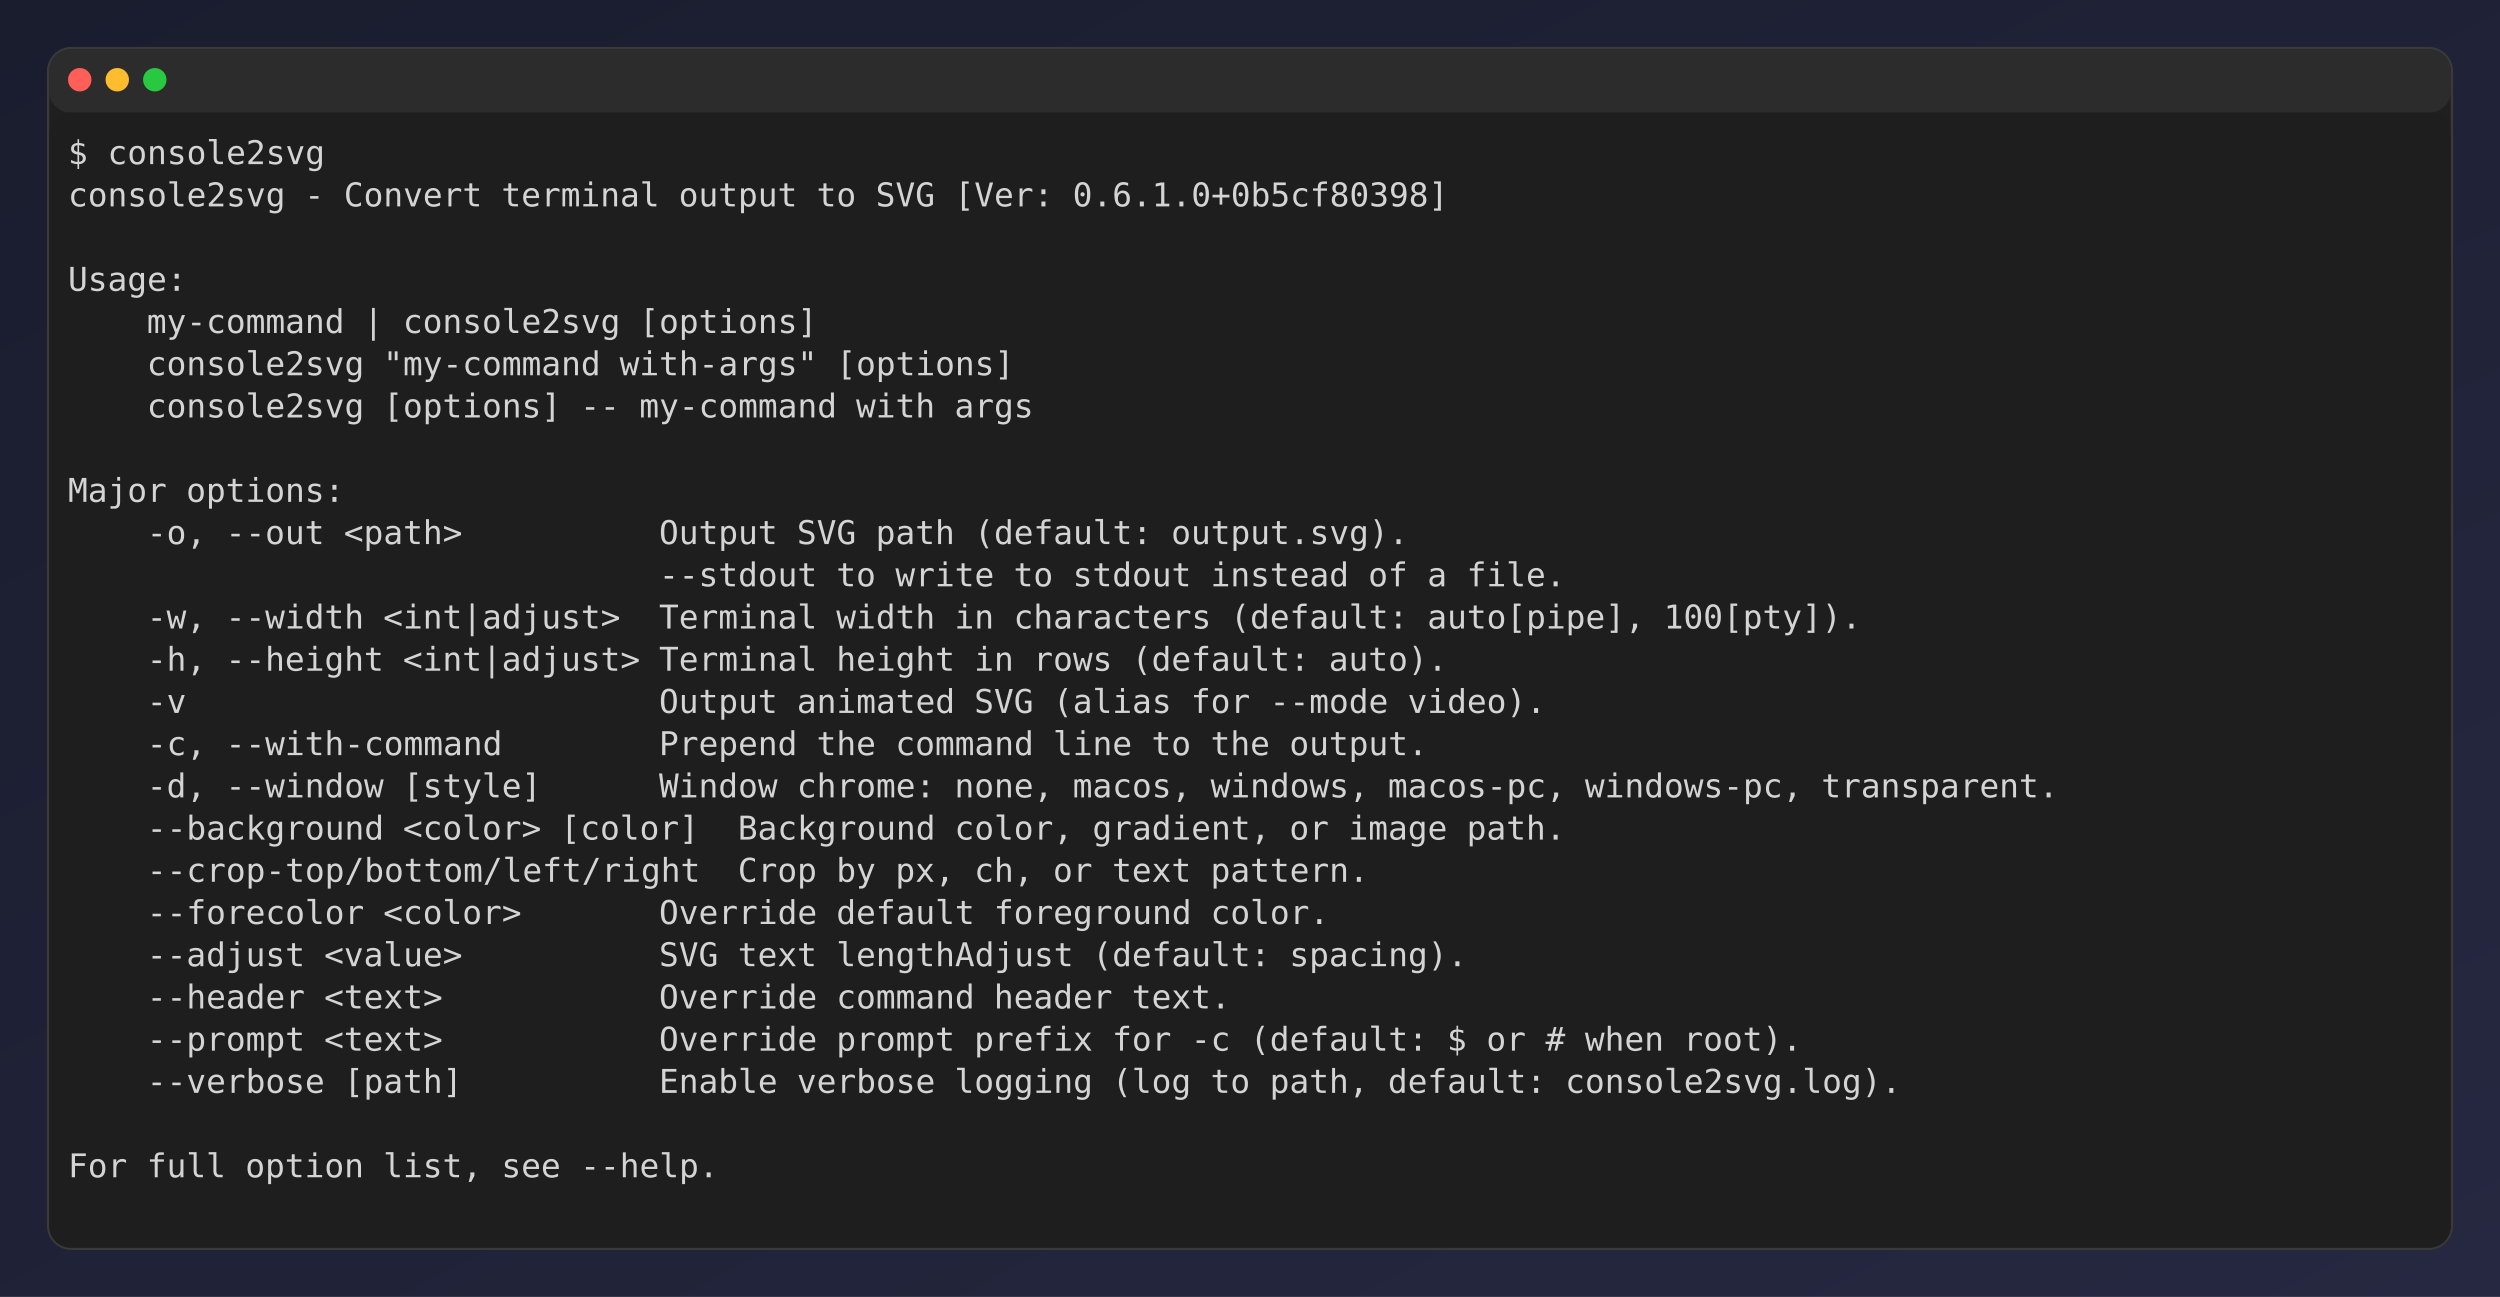
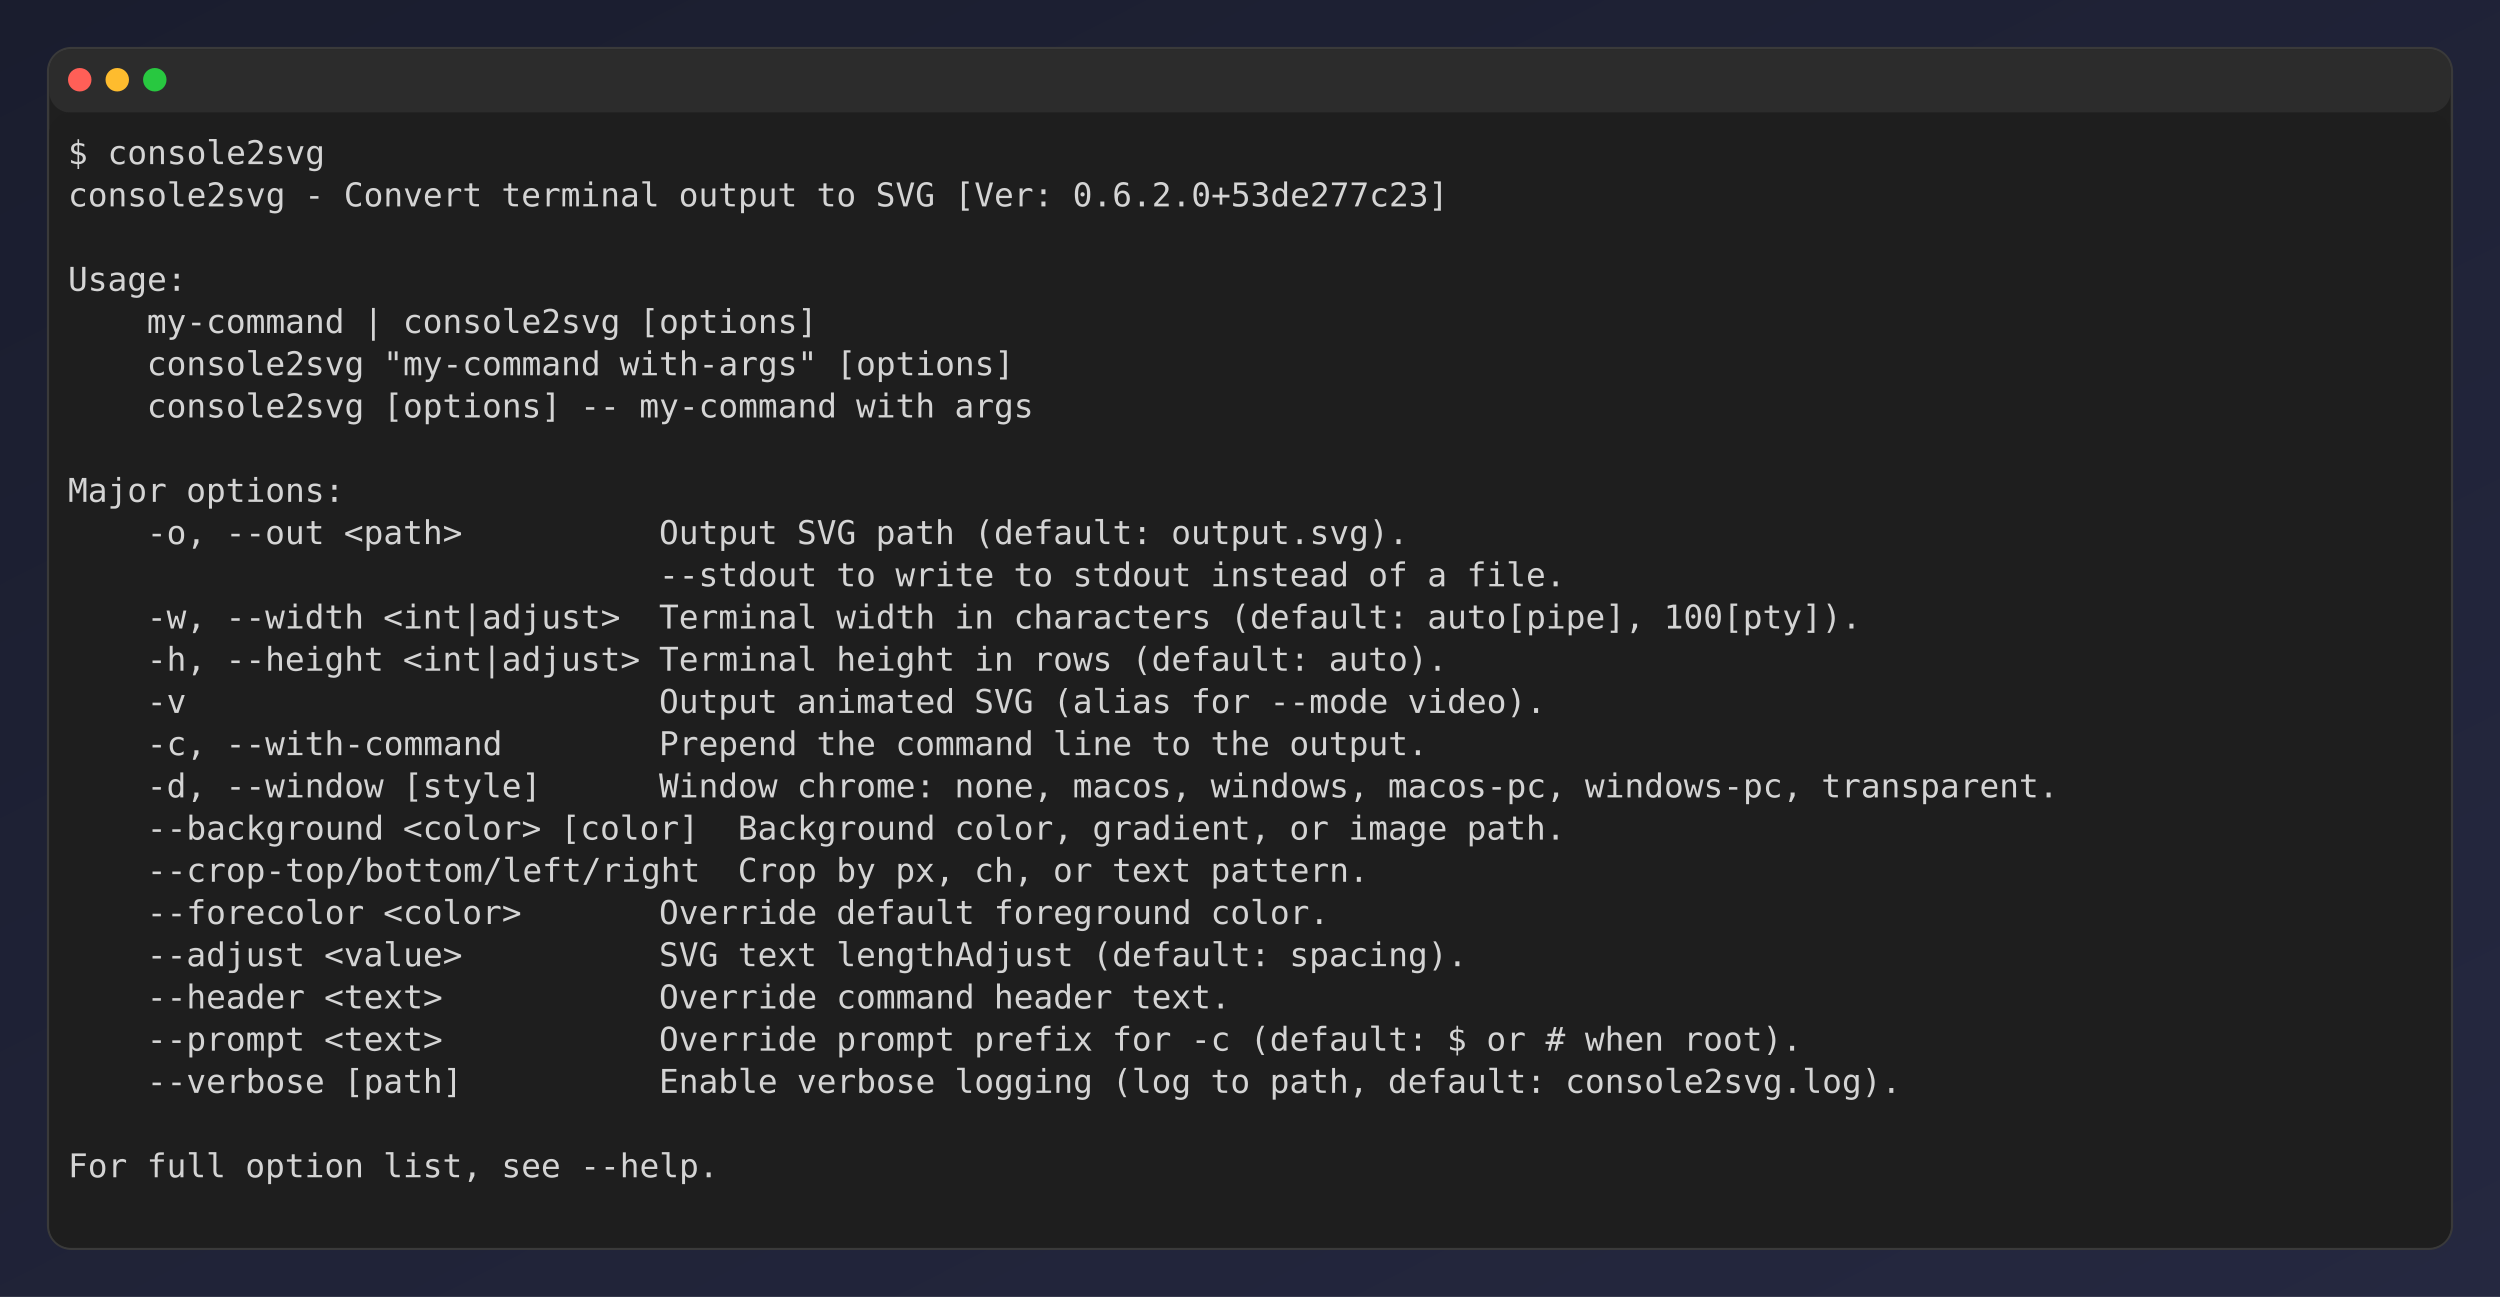
<svg xmlns="http://www.w3.org/2000/svg" viewBox="0 0 1066 553" role="img" aria-label="console2svg output">
  <style>
.crt {
  font-family: ui-monospace,"Cascadia Mono","Segoe UI Mono","SFMono-Regular",Menlo,monospace;
  font-size: 14px;
}
text {
  dominant-baseline: alphabetic;
}
.bg {
  shape-rendering: crispEdges;
}
</style>
  <defs>
    <linearGradient id="desktop-bg" x1="0%" y1="0%" x2="100%" y2="100%">
      <stop offset="0%" stop-color="#1a1d2e" />
      <stop offset="100%" stop-color="#252840" />
    </linearGradient>
  </defs>
  <rect width="1066" height="553" fill="url(#desktop-bg)" />
  <rect x="20.5" y="20.5" rx="10" ry="10" width="1025" height="512" fill="#1f1f1f" stroke="#3a3a3a" />
  <rect x="21" y="21" rx="9" ry="9" width="1024" height="27" fill="#2c2c2c" />
  <circle cx="34" cy="34" r="5" fill="#ff5f57" />
  <circle cx="50" cy="34" r="5" fill="#febc2e" />
  <circle cx="66" cy="34" r="5" fill="#28c840" />
  <rect x="21" y="48" width="1024" height="484" rx="9" ry="9" fill="#1e1e1e" />
  <rect x="29" y="56" width="1008" height="18" fill="#1e1e1e" />
  <text class="crt" x="29" y="70" fill="#d4d4d4">$ console2svg</text>
  <g transform="translate(29 74)">
    <rect width="1008" height="450" fill="#1e1e1e" />
    <text class="crt" x="0" y="14" fill="#d4d4d4" textLength="92.4" lengthAdjust="spacing">console2svg</text>
    <text class="crt" x="100.8" y="14" fill="#d4d4d4" textLength="8.4" lengthAdjust="spacing">-</text>
    <text class="crt" x="117.6" y="14" fill="#d4d4d4" textLength="58.8" lengthAdjust="spacing">Convert</text>
    <text class="crt" x="184.8" y="14" fill="#d4d4d4" textLength="67.2" lengthAdjust="spacing">terminal</text>
    <text class="crt" x="260.4" y="14" fill="#d4d4d4" textLength="50.4" lengthAdjust="spacing">output</text>
    <text class="crt" x="319.2" y="14" fill="#d4d4d4" textLength="16.8" lengthAdjust="spacing">to</text>
    <text class="crt" x="344.4" y="14" fill="#d4d4d4" textLength="25.2" lengthAdjust="spacing">SVG</text>
    <text class="crt" x="378" y="14" fill="#d4d4d4" textLength="42" lengthAdjust="spacing">[Ver:</text>
-     <text class="crt" x="428.4" y="14" fill="#d4d4d4" textLength="159.6" lengthAdjust="spacing">0.6.1.0+0b5cf80398]</text>
+     <text class="crt" x="428.4" y="14" fill="#d4d4d4" textLength="159.6" lengthAdjust="spacing">0.6.2.0+53de277c23]</text>
    <text class="crt" x="0" y="50" fill="#d4d4d4" textLength="50.4" lengthAdjust="spacing">Usage:</text>
    <text class="crt" x="33.6" y="68" fill="#d4d4d4" textLength="84" lengthAdjust="spacing">my-command</text>
    <text class="crt" x="126" y="68" fill="#d4d4d4" textLength="8.4" lengthAdjust="spacing">|</text>
    <text class="crt" x="142.8" y="68" fill="#d4d4d4" textLength="92.4" lengthAdjust="spacing">console2svg</text>
    <text class="crt" x="243.6" y="68" fill="#d4d4d4" textLength="75.6" lengthAdjust="spacing">[options]</text>
    <text class="crt" x="33.6" y="86" fill="#d4d4d4" textLength="92.4" lengthAdjust="spacing">console2svg</text>
    <text class="crt" x="134.4" y="86" fill="#d4d4d4" textLength="92.4" lengthAdjust="spacing">"my-command</text>
    <text class="crt" x="235.2" y="86" fill="#d4d4d4" textLength="84" lengthAdjust="spacing">with-args"</text>
    <text class="crt" x="327.6" y="86" fill="#d4d4d4" textLength="75.6" lengthAdjust="spacing">[options]</text>
    <text class="crt" x="33.6" y="104" fill="#d4d4d4" textLength="92.4" lengthAdjust="spacing">console2svg</text>
    <text class="crt" x="134.4" y="104" fill="#d4d4d4" textLength="75.6" lengthAdjust="spacing">[options]</text>
    <text class="crt" x="218.4" y="104" fill="#d4d4d4" textLength="16.8" lengthAdjust="spacing">--</text>
    <text class="crt" x="243.6" y="104" fill="#d4d4d4" textLength="84" lengthAdjust="spacing">my-command</text>
    <text class="crt" x="336" y="104" fill="#d4d4d4" textLength="33.6" lengthAdjust="spacing">with</text>
    <text class="crt" x="378" y="104" fill="#d4d4d4" textLength="33.6" lengthAdjust="spacing">args</text>
    <text class="crt" x="0" y="140" fill="#d4d4d4" textLength="42" lengthAdjust="spacing">Major</text>
    <text class="crt" x="50.4" y="140" fill="#d4d4d4" textLength="67.2" lengthAdjust="spacing">options:</text>
    <text class="crt" x="33.6" y="158" fill="#d4d4d4" textLength="25.2" lengthAdjust="spacing">-o,</text>
    <text class="crt" x="67.2" y="158" fill="#d4d4d4" textLength="42" lengthAdjust="spacing">--out</text>
    <text class="crt" x="117.6" y="158" fill="#d4d4d4" textLength="50.4" lengthAdjust="spacing">&lt;path&gt;</text>
    <text class="crt" x="252" y="158" fill="#d4d4d4" textLength="50.4" lengthAdjust="spacing">Output</text>
    <text class="crt" x="310.8" y="158" fill="#d4d4d4" textLength="25.2" lengthAdjust="spacing">SVG</text>
    <text class="crt" x="344.4" y="158" fill="#d4d4d4" textLength="33.6" lengthAdjust="spacing">path</text>
    <text class="crt" x="386.4" y="158" fill="#d4d4d4" textLength="75.6" lengthAdjust="spacing">(default:</text>
    <text class="crt" x="470.4" y="158" fill="#d4d4d4" textLength="100.8" lengthAdjust="spacing">output.svg).</text>
    <text class="crt" x="252" y="176" fill="#d4d4d4" textLength="67.2" lengthAdjust="spacing">--stdout</text>
    <text class="crt" x="327.6" y="176" fill="#d4d4d4" textLength="16.8" lengthAdjust="spacing">to</text>
    <text class="crt" x="352.8" y="176" fill="#d4d4d4" textLength="42" lengthAdjust="spacing">write</text>
    <text class="crt" x="403.2" y="176" fill="#d4d4d4" textLength="16.8" lengthAdjust="spacing">to</text>
    <text class="crt" x="428.4" y="176" fill="#d4d4d4" textLength="50.4" lengthAdjust="spacing">stdout</text>
    <text class="crt" x="487.2" y="176" fill="#d4d4d4" textLength="58.8" lengthAdjust="spacing">instead</text>
    <text class="crt" x="554.4" y="176" fill="#d4d4d4" textLength="16.8" lengthAdjust="spacing">of</text>
    <text class="crt" x="579.6" y="176" fill="#d4d4d4" textLength="8.4" lengthAdjust="spacing">a</text>
    <text class="crt" x="596.4" y="176" fill="#d4d4d4" textLength="42" lengthAdjust="spacing">file.</text>
    <text class="crt" x="33.6" y="194" fill="#d4d4d4" textLength="25.2" lengthAdjust="spacing">-w,</text>
    <text class="crt" x="67.2" y="194" fill="#d4d4d4" textLength="58.8" lengthAdjust="spacing">--width</text>
    <text class="crt" x="134.4" y="194" fill="#d4d4d4" textLength="100.8" lengthAdjust="spacing">&lt;int|adjust&gt;</text>
    <text class="crt" x="252" y="194" fill="#d4d4d4" textLength="67.2" lengthAdjust="spacing">Terminal</text>
    <text class="crt" x="327.6" y="194" fill="#d4d4d4" textLength="42" lengthAdjust="spacing">width</text>
    <text class="crt" x="378" y="194" fill="#d4d4d4" textLength="16.8" lengthAdjust="spacing">in</text>
    <text class="crt" x="403.2" y="194" fill="#d4d4d4" textLength="84" lengthAdjust="spacing">characters</text>
    <text class="crt" x="495.6" y="194" fill="#d4d4d4" textLength="75.6" lengthAdjust="spacing">(default:</text>
    <text class="crt" x="579.6" y="194" fill="#d4d4d4" textLength="92.4" lengthAdjust="spacing">auto[pipe],</text>
    <text class="crt" x="680.4" y="194" fill="#d4d4d4" textLength="84" lengthAdjust="spacing">100[pty]).</text>
    <text class="crt" x="33.6" y="212" fill="#d4d4d4" textLength="25.2" lengthAdjust="spacing">-h,</text>
    <text class="crt" x="67.2" y="212" fill="#d4d4d4" textLength="67.2" lengthAdjust="spacing">--height</text>
    <text class="crt" x="142.8" y="212" fill="#d4d4d4" textLength="100.8" lengthAdjust="spacing">&lt;int|adjust&gt;</text>
    <text class="crt" x="252" y="212" fill="#d4d4d4" textLength="67.2" lengthAdjust="spacing">Terminal</text>
    <text class="crt" x="327.6" y="212" fill="#d4d4d4" textLength="50.4" lengthAdjust="spacing">height</text>
    <text class="crt" x="386.4" y="212" fill="#d4d4d4" textLength="16.8" lengthAdjust="spacing">in</text>
    <text class="crt" x="411.6" y="212" fill="#d4d4d4" textLength="33.6" lengthAdjust="spacing">rows</text>
    <text class="crt" x="453.6" y="212" fill="#d4d4d4" textLength="75.6" lengthAdjust="spacing">(default:</text>
    <text class="crt" x="537.6" y="212" fill="#d4d4d4" textLength="50.4" lengthAdjust="spacing">auto).</text>
    <text class="crt" x="33.6" y="230" fill="#d4d4d4" textLength="16.8" lengthAdjust="spacing">-v</text>
    <text class="crt" x="252" y="230" fill="#d4d4d4" textLength="50.4" lengthAdjust="spacing">Output</text>
    <text class="crt" x="310.8" y="230" fill="#d4d4d4" textLength="67.2" lengthAdjust="spacing">animated</text>
    <text class="crt" x="386.4" y="230" fill="#d4d4d4" textLength="25.2" lengthAdjust="spacing">SVG</text>
    <text class="crt" x="420" y="230" fill="#d4d4d4" textLength="50.4" lengthAdjust="spacing">(alias</text>
    <text class="crt" x="478.8" y="230" fill="#d4d4d4" textLength="25.2" lengthAdjust="spacing">for</text>
    <text class="crt" x="512.4" y="230" fill="#d4d4d4" textLength="50.4" lengthAdjust="spacing">--mode</text>
    <text class="crt" x="571.2" y="230" fill="#d4d4d4" textLength="58.8" lengthAdjust="spacing">video).</text>
    <text class="crt" x="33.6" y="248" fill="#d4d4d4" textLength="25.2" lengthAdjust="spacing">-c,</text>
    <text class="crt" x="67.2" y="248" fill="#d4d4d4" textLength="117.6" lengthAdjust="spacing">--with-command</text>
    <text class="crt" x="252" y="248" fill="#d4d4d4" textLength="58.8" lengthAdjust="spacing">Prepend</text>
    <text class="crt" x="319.2" y="248" fill="#d4d4d4" textLength="25.2" lengthAdjust="spacing">the</text>
    <text class="crt" x="352.8" y="248" fill="#d4d4d4" textLength="58.8" lengthAdjust="spacing">command</text>
    <text class="crt" x="420" y="248" fill="#d4d4d4" textLength="33.6" lengthAdjust="spacing">line</text>
    <text class="crt" x="462" y="248" fill="#d4d4d4" textLength="16.8" lengthAdjust="spacing">to</text>
    <text class="crt" x="487.2" y="248" fill="#d4d4d4" textLength="25.2" lengthAdjust="spacing">the</text>
    <text class="crt" x="520.8" y="248" fill="#d4d4d4" textLength="58.8" lengthAdjust="spacing">output.</text>
    <text class="crt" x="33.6" y="266" fill="#d4d4d4" textLength="25.2" lengthAdjust="spacing">-d,</text>
    <text class="crt" x="67.2" y="266" fill="#d4d4d4" textLength="67.2" lengthAdjust="spacing">--window</text>
    <text class="crt" x="142.8" y="266" fill="#d4d4d4" textLength="58.8" lengthAdjust="spacing">[style]</text>
    <text class="crt" x="252" y="266" fill="#d4d4d4" textLength="50.4" lengthAdjust="spacing">Window</text>
    <text class="crt" x="310.8" y="266" fill="#d4d4d4" textLength="58.8" lengthAdjust="spacing">chrome:</text>
    <text class="crt" x="378" y="266" fill="#d4d4d4" textLength="42" lengthAdjust="spacing">none,</text>
    <text class="crt" x="428.4" y="266" fill="#d4d4d4" textLength="50.4" lengthAdjust="spacing">macos,</text>
    <text class="crt" x="487.2" y="266" fill="#d4d4d4" textLength="67.2" lengthAdjust="spacing">windows,</text>
    <text class="crt" x="562.8" y="266" fill="#d4d4d4" textLength="75.6" lengthAdjust="spacing">macos-pc,</text>
    <text class="crt" x="646.8" y="266" fill="#d4d4d4" textLength="92.4" lengthAdjust="spacing">windows-pc,</text>
    <text class="crt" x="747.6" y="266" fill="#d4d4d4" textLength="100.8" lengthAdjust="spacing">transparent.</text>
    <text class="crt" x="33.6" y="284" fill="#d4d4d4" textLength="100.8" lengthAdjust="spacing">--background</text>
    <text class="crt" x="142.8" y="284" fill="#d4d4d4" textLength="58.8" lengthAdjust="spacing">&lt;color&gt;</text>
    <text class="crt" x="210" y="284" fill="#d4d4d4" textLength="58.8" lengthAdjust="spacing">[color]</text>
    <text class="crt" x="285.6" y="284" fill="#d4d4d4" textLength="84" lengthAdjust="spacing">Background</text>
    <text class="crt" x="378" y="284" fill="#d4d4d4" textLength="50.4" lengthAdjust="spacing">color,</text>
    <text class="crt" x="436.8" y="284" fill="#d4d4d4" textLength="75.6" lengthAdjust="spacing">gradient,</text>
    <text class="crt" x="520.8" y="284" fill="#d4d4d4" textLength="16.8" lengthAdjust="spacing">or</text>
    <text class="crt" x="546" y="284" fill="#d4d4d4" textLength="42" lengthAdjust="spacing">image</text>
    <text class="crt" x="596.4" y="284" fill="#d4d4d4" textLength="42" lengthAdjust="spacing">path.</text>
    <text class="crt" x="33.6" y="302" fill="#d4d4d4" textLength="235.2" lengthAdjust="spacing">--crop-top/bottom/left/right</text>
    <text class="crt" x="285.6" y="302" fill="#d4d4d4" textLength="33.6" lengthAdjust="spacing">Crop</text>
    <text class="crt" x="327.6" y="302" fill="#d4d4d4" textLength="16.8" lengthAdjust="spacing">by</text>
    <text class="crt" x="352.8" y="302" fill="#d4d4d4" textLength="25.2" lengthAdjust="spacing">px,</text>
    <text class="crt" x="386.4" y="302" fill="#d4d4d4" textLength="25.2" lengthAdjust="spacing">ch,</text>
    <text class="crt" x="420" y="302" fill="#d4d4d4" textLength="16.8" lengthAdjust="spacing">or</text>
    <text class="crt" x="445.2" y="302" fill="#d4d4d4" textLength="33.6" lengthAdjust="spacing">text</text>
    <text class="crt" x="487.2" y="302" fill="#d4d4d4" textLength="67.2" lengthAdjust="spacing">pattern.</text>
    <text class="crt" x="33.6" y="320" fill="#d4d4d4" textLength="92.4" lengthAdjust="spacing">--forecolor</text>
    <text class="crt" x="134.4" y="320" fill="#d4d4d4" textLength="58.8" lengthAdjust="spacing">&lt;color&gt;</text>
    <text class="crt" x="252" y="320" fill="#d4d4d4" textLength="67.2" lengthAdjust="spacing">Override</text>
    <text class="crt" x="327.6" y="320" fill="#d4d4d4" textLength="58.8" lengthAdjust="spacing">default</text>
    <text class="crt" x="394.8" y="320" fill="#d4d4d4" textLength="84" lengthAdjust="spacing">foreground</text>
    <text class="crt" x="487.2" y="320" fill="#d4d4d4" textLength="50.4" lengthAdjust="spacing">color.</text>
    <text class="crt" x="33.6" y="338" fill="#d4d4d4" textLength="67.2" lengthAdjust="spacing">--adjust</text>
    <text class="crt" x="109.2" y="338" fill="#d4d4d4" textLength="58.8" lengthAdjust="spacing">&lt;value&gt;</text>
    <text class="crt" x="252" y="338" fill="#d4d4d4" textLength="25.2" lengthAdjust="spacing">SVG</text>
    <text class="crt" x="285.6" y="338" fill="#d4d4d4" textLength="33.6" lengthAdjust="spacing">text</text>
    <text class="crt" x="327.6" y="338" fill="#d4d4d4" textLength="100.8" lengthAdjust="spacing">lengthAdjust</text>
    <text class="crt" x="436.8" y="338" fill="#d4d4d4" textLength="75.6" lengthAdjust="spacing">(default:</text>
    <text class="crt" x="520.8" y="338" fill="#d4d4d4" textLength="75.6" lengthAdjust="spacing">spacing).</text>
    <text class="crt" x="33.6" y="356" fill="#d4d4d4" textLength="67.2" lengthAdjust="spacing">--header</text>
    <text class="crt" x="109.2" y="356" fill="#d4d4d4" textLength="50.4" lengthAdjust="spacing">&lt;text&gt;</text>
    <text class="crt" x="252" y="356" fill="#d4d4d4" textLength="67.2" lengthAdjust="spacing">Override</text>
    <text class="crt" x="327.6" y="356" fill="#d4d4d4" textLength="58.8" lengthAdjust="spacing">command</text>
    <text class="crt" x="394.8" y="356" fill="#d4d4d4" textLength="50.4" lengthAdjust="spacing">header</text>
    <text class="crt" x="453.6" y="356" fill="#d4d4d4" textLength="42" lengthAdjust="spacing">text.</text>
    <text class="crt" x="33.6" y="374" fill="#d4d4d4" textLength="67.2" lengthAdjust="spacing">--prompt</text>
    <text class="crt" x="109.2" y="374" fill="#d4d4d4" textLength="50.4" lengthAdjust="spacing">&lt;text&gt;</text>
    <text class="crt" x="252" y="374" fill="#d4d4d4" textLength="67.2" lengthAdjust="spacing">Override</text>
    <text class="crt" x="327.6" y="374" fill="#d4d4d4" textLength="50.4" lengthAdjust="spacing">prompt</text>
    <text class="crt" x="386.4" y="374" fill="#d4d4d4" textLength="50.4" lengthAdjust="spacing">prefix</text>
    <text class="crt" x="445.2" y="374" fill="#d4d4d4" textLength="25.2" lengthAdjust="spacing">for</text>
    <text class="crt" x="478.8" y="374" fill="#d4d4d4" textLength="16.8" lengthAdjust="spacing">-c</text>
    <text class="crt" x="504" y="374" fill="#d4d4d4" textLength="75.6" lengthAdjust="spacing">(default:</text>
    <text class="crt" x="588" y="374" fill="#d4d4d4" textLength="8.4" lengthAdjust="spacing">$</text>
    <text class="crt" x="604.8" y="374" fill="#d4d4d4" textLength="16.8" lengthAdjust="spacing">or</text>
    <text class="crt" x="630" y="374" fill="#d4d4d4" textLength="8.4" lengthAdjust="spacing">#</text>
    <text class="crt" x="646.8" y="374" fill="#d4d4d4" textLength="33.6" lengthAdjust="spacing">when</text>
    <text class="crt" x="688.8" y="374" fill="#d4d4d4" textLength="50.4" lengthAdjust="spacing">root).</text>
    <text class="crt" x="33.6" y="392" fill="#d4d4d4" textLength="75.6" lengthAdjust="spacing">--verbose</text>
    <text class="crt" x="117.6" y="392" fill="#d4d4d4" textLength="50.4" lengthAdjust="spacing">[path]</text>
    <text class="crt" x="252" y="392" fill="#d4d4d4" textLength="50.4" lengthAdjust="spacing">Enable</text>
    <text class="crt" x="310.8" y="392" fill="#d4d4d4" textLength="58.8" lengthAdjust="spacing">verbose</text>
    <text class="crt" x="378" y="392" fill="#d4d4d4" textLength="58.8" lengthAdjust="spacing">logging</text>
    <text class="crt" x="445.2" y="392" fill="#d4d4d4" textLength="33.6" lengthAdjust="spacing">(log</text>
    <text class="crt" x="487.2" y="392" fill="#d4d4d4" textLength="16.8" lengthAdjust="spacing">to</text>
    <text class="crt" x="512.4" y="392" fill="#d4d4d4" textLength="42" lengthAdjust="spacing">path,</text>
    <text class="crt" x="562.8" y="392" fill="#d4d4d4" textLength="67.2" lengthAdjust="spacing">default:</text>
    <text class="crt" x="638.4" y="392" fill="#d4d4d4" textLength="142.8" lengthAdjust="spacing">console2svg.log).</text>
    <text class="crt" x="0" y="428" fill="#d4d4d4" textLength="25.2" lengthAdjust="spacing">For</text>
    <text class="crt" x="33.6" y="428" fill="#d4d4d4" textLength="33.6" lengthAdjust="spacing">full</text>
    <text class="crt" x="75.6" y="428" fill="#d4d4d4" textLength="50.4" lengthAdjust="spacing">option</text>
    <text class="crt" x="134.4" y="428" fill="#d4d4d4" textLength="42" lengthAdjust="spacing">list,</text>
    <text class="crt" x="184.8" y="428" fill="#d4d4d4" textLength="25.2" lengthAdjust="spacing">see</text>
    <text class="crt" x="218.4" y="428" fill="#d4d4d4" textLength="58.8" lengthAdjust="spacing">--help.</text>
  </g>
</svg>
